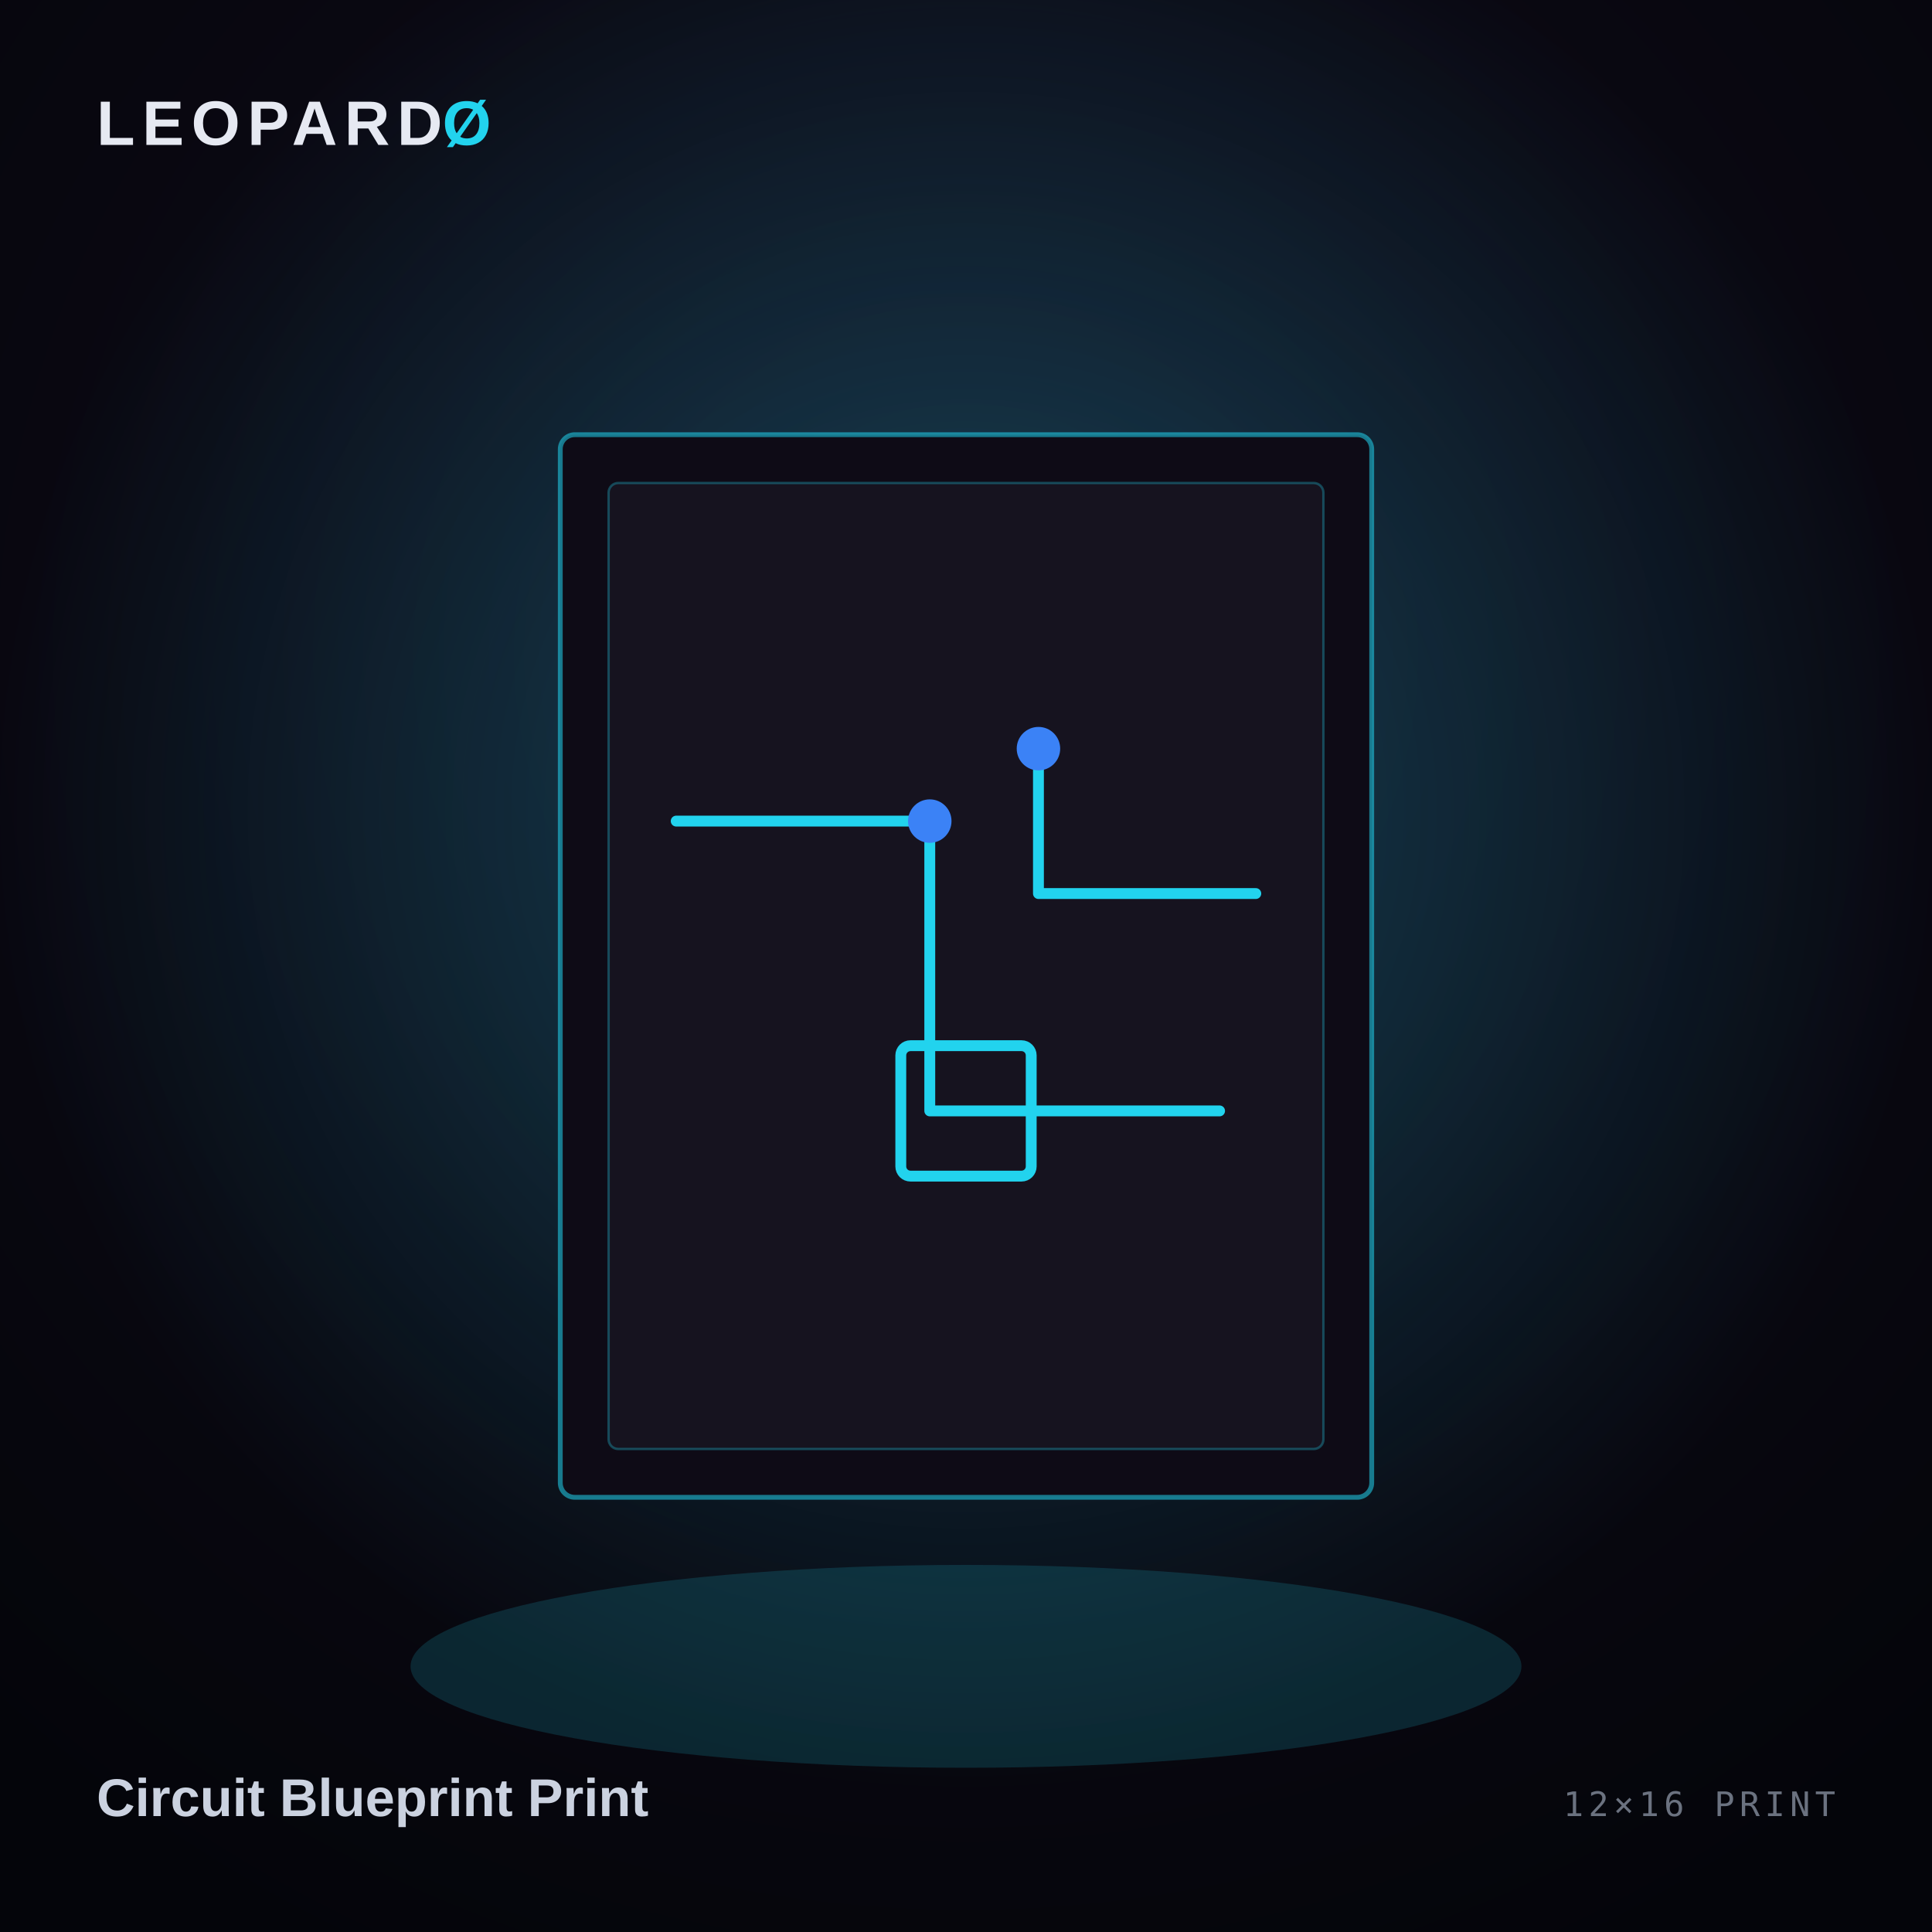
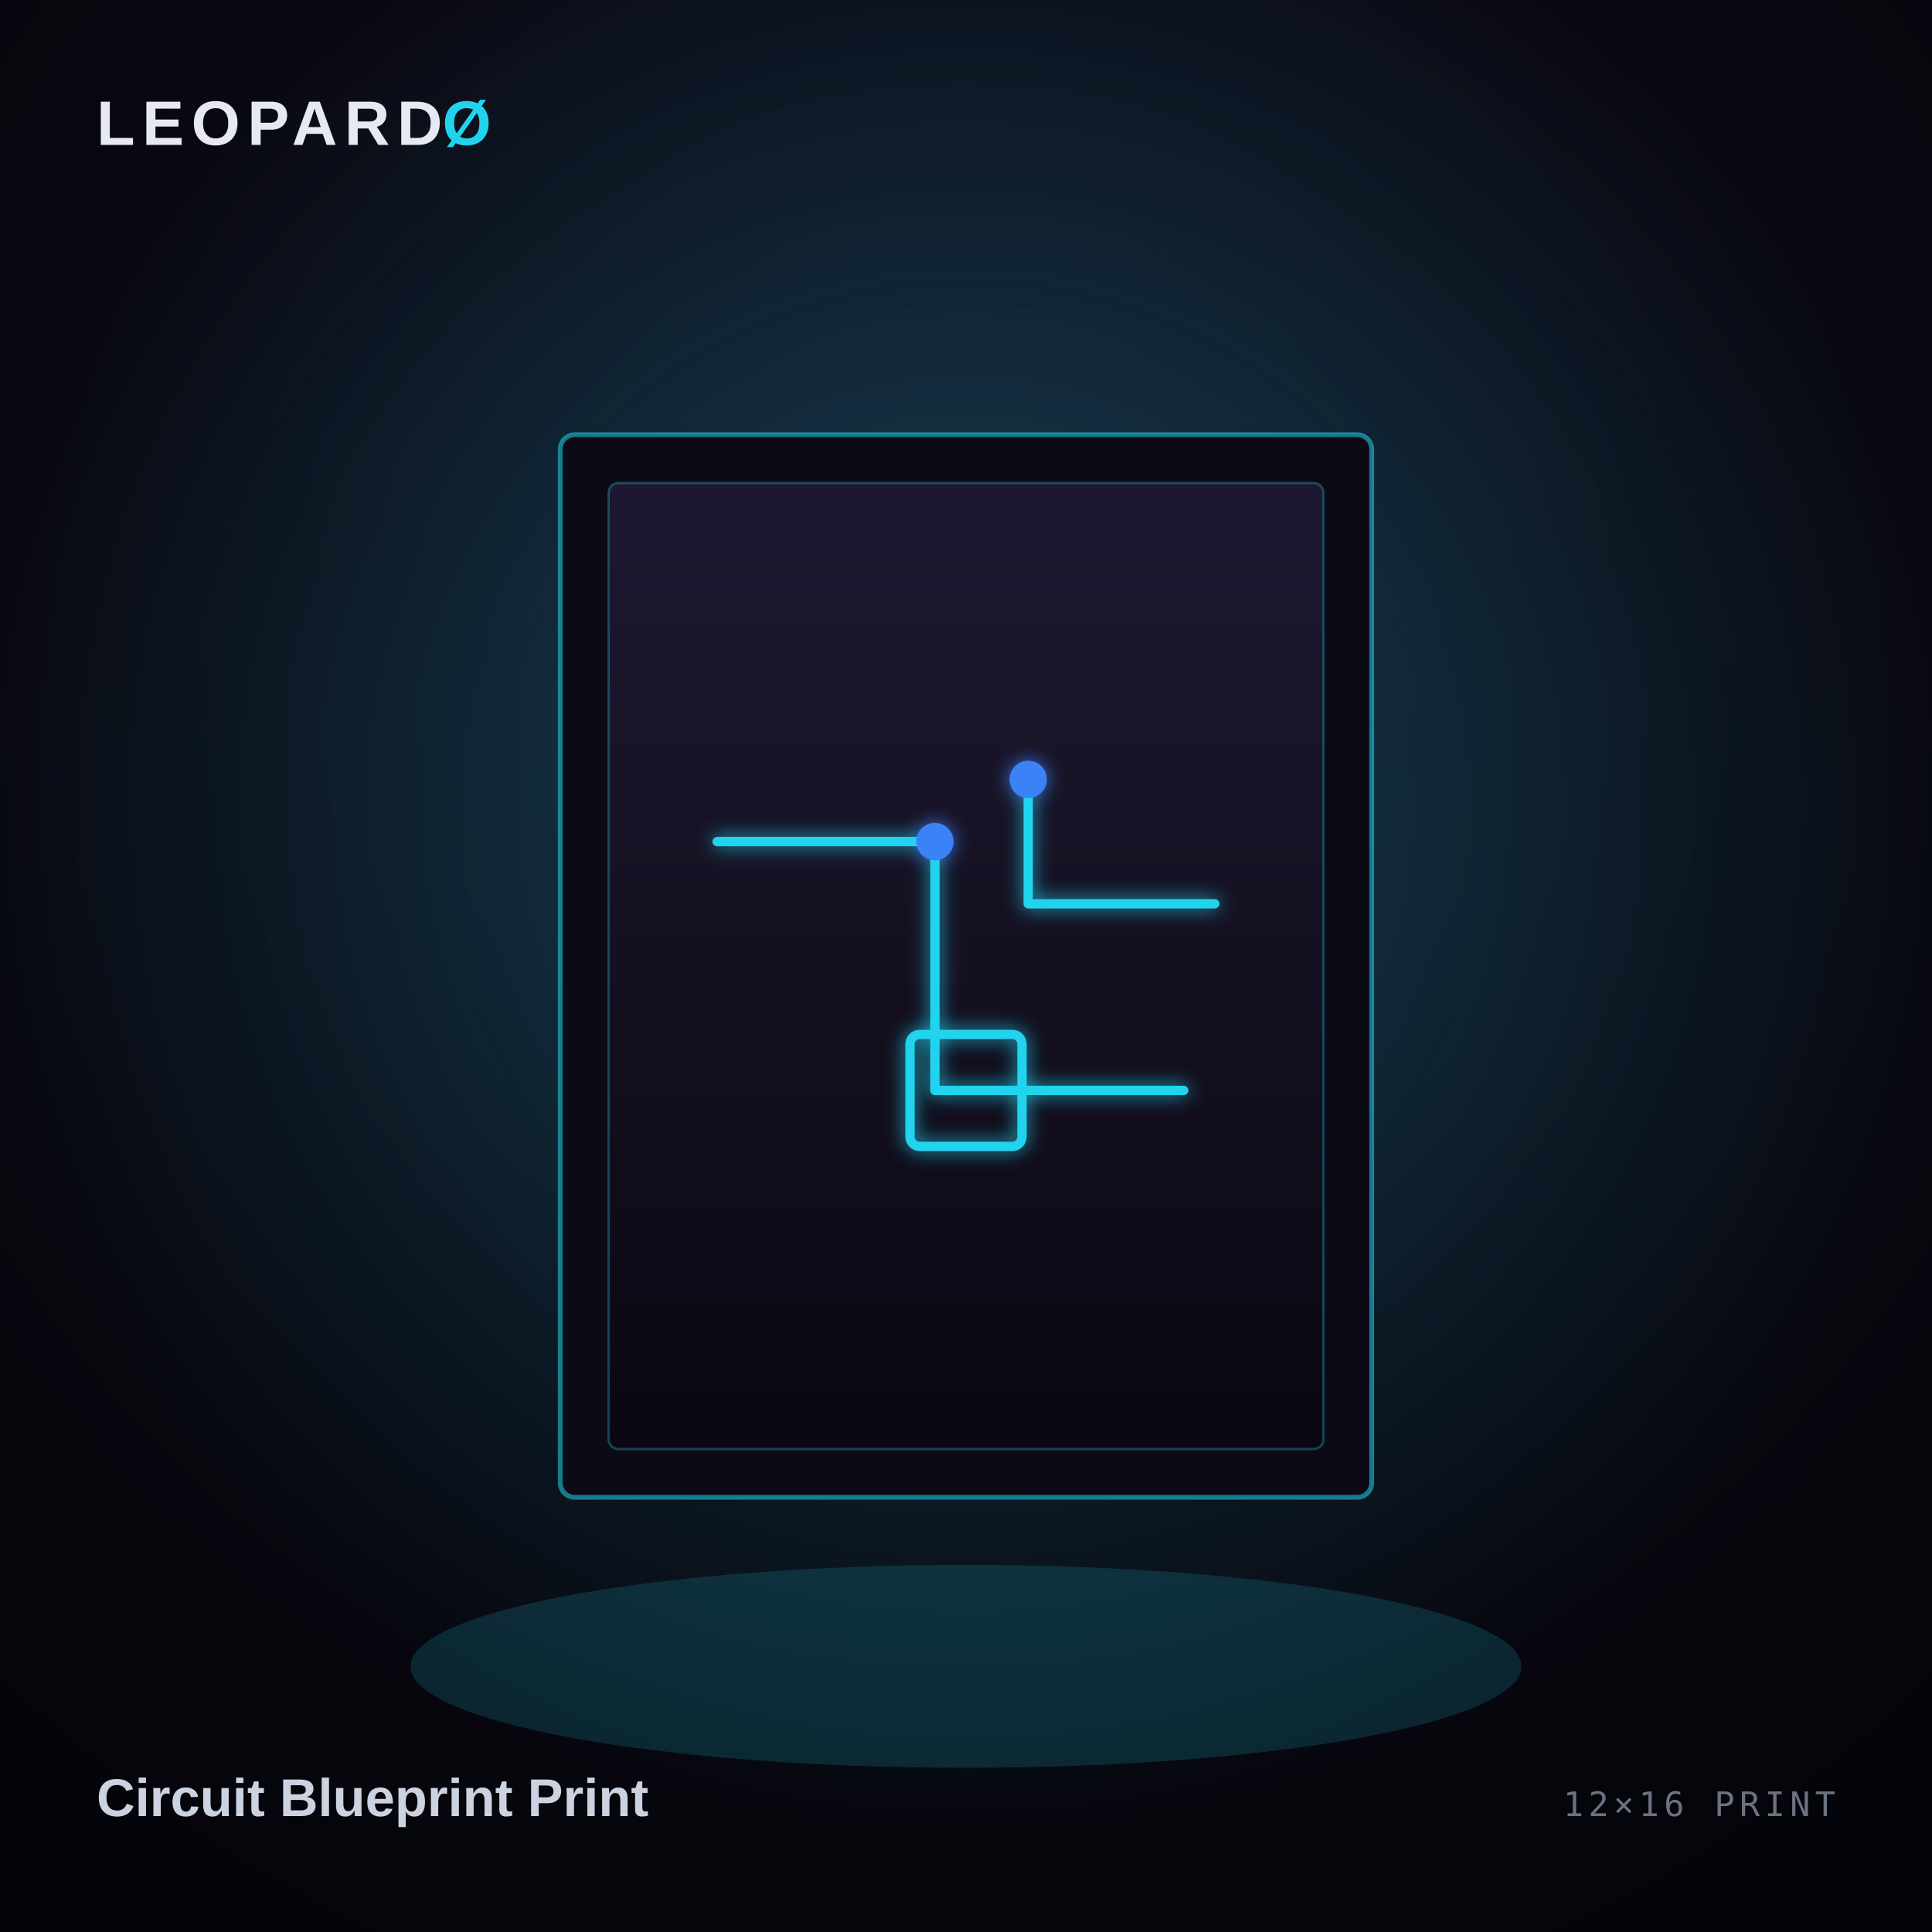
<svg xmlns="http://www.w3.org/2000/svg" viewBox="0 0 800 800" width="800" height="800">
  <defs>
    <radialGradient id="bg" cx="50%" cy="34%" r="75%">
      <stop offset="0%" stop-color="#141022" />
      <stop offset="55%" stop-color="#0a0812" />
      <stop offset="100%" stop-color="#04050a" />
    </radialGradient>
-     <radialGradient id="halo" cx="50%" cy="42%" r="50%">
-       <stop offset="0%" stop-color="#22d3ee" stop-opacity="0.28" />
+     <radialGradient id="halo" cx="50%" cy="42%" r="52%">
+       <stop offset="0%" stop-color="#22d3ee" stop-opacity="0.26" />
      <stop offset="100%" stop-color="#22d3ee" stop-opacity="0" />
    </radialGradient>
-     <filter id="glow" x="-30%" y="-30%" width="160%" height="160%">
-       <feGaussianBlur stdDeviation="6" />
+     <linearGradient id="fab" x1="0" y1="0" x2="0" y2="1">
+       <stop offset="0%" stop-color="#1d1830" />
+       <stop offset="55%" stop-color="#140f1f" />
+       <stop offset="100%" stop-color="#0a0712" />
+     </linearGradient>
+     <filter id="glow" x="-40%" y="-40%" width="180%" height="180%">
+       <feGaussianBlur stdDeviation="4" />
    </filter>
+     <clipPath id="cp">
+       <rect x="260" y="210" width="280" height="380" rx="10" />
+     </clipPath>
  </defs>
  <rect width="800" height="800" fill="url(#bg)" />
  <rect width="800" height="800" fill="url(#halo)" />
  <ellipse cx="400" cy="690" rx="230" ry="42" fill="#22d3ee" opacity="0.16" />
-   <g filter="url(#glow)" opacity="0.7">
-     <path d="M280 340 H385 V460 H505" fill="none" stroke="#22d3ee" stroke-width="4.5" stroke-linecap="round" stroke-linejoin="round" />
-     <path d="M520 370 H430 V310" fill="none" stroke="#22d3ee" stroke-width="4.5" stroke-linecap="round" stroke-linejoin="round" />
-     <circle cx="385" cy="340" r="9" fill="#3b82f6" />
-     <circle cx="430" cy="310" r="9" fill="#3b82f6" />
-     <rect x="373" y="433" width="54" height="54" rx="4" fill="none" stroke="#22d3ee" stroke-width="4.5" stroke-linecap="round" stroke-linejoin="round" />
+   <g>
+     <rect x="232" y="180" width="336" height="440" rx="6" fill="#0c0a14" stroke="#22d3ee" stroke-opacity="0.55" stroke-width="2" />
+     <rect x="252" y="200" width="296" height="400" rx="4" fill="url(#fab)" stroke="#22d3ee" stroke-opacity="0.3" />
  </g>
-   <g>
-     <rect x="232" y="180" width="336" height="440" rx="6" fill="#0e0b16" stroke="#22d3ee" stroke-opacity="0.55" stroke-width="2" />
-     <rect x="252" y="200" width="296" height="400" rx="4" fill="#16131f" stroke="#22d3ee" stroke-opacity="0.3" />
-   </g>
-   <g>
-     <path d="M280 340 H385 V460 H505" fill="none" stroke="#22d3ee" stroke-width="4.5" stroke-linecap="round" stroke-linejoin="round" />
-     <path d="M520 370 H430 V310" fill="none" stroke="#22d3ee" stroke-width="4.5" stroke-linecap="round" stroke-linejoin="round" />
-     <circle cx="385" cy="340" r="9" fill="#3b82f6" />
-     <circle cx="430" cy="310" r="9" fill="#3b82f6" />
-     <rect x="373" y="433" width="54" height="54" rx="4" fill="none" stroke="#22d3ee" stroke-width="4.5" stroke-linecap="round" stroke-linejoin="round" />
+   <g clip-path="url(#cp)">
+     <g filter="url(#glow)" opacity="0.9">
+       <path d="M296.96 348.48 H387.12 V451.52 H490.16" fill="none" stroke="#22d3ee" stroke-width="3.864" stroke-linecap="round" stroke-linejoin="round" />
+       <path d="M503.04 374.24 H425.76 V322.72" fill="none" stroke="#22d3ee" stroke-width="3.864" stroke-linecap="round" stroke-linejoin="round" />
+       <circle cx="387.12" cy="348.48" r="7.728" fill="#3b82f6" />
+       <circle cx="425.76" cy="322.72" r="7.728" fill="#3b82f6" />
+       <rect x="376.816" y="428.336" width="46.368" height="46.368" rx="4" fill="none" stroke="#22d3ee" stroke-width="3.864" stroke-linecap="round" stroke-linejoin="round" />
+     </g>
+     <g>
+       <path d="M296.96 348.48 H387.12 V451.52 H490.16" fill="none" stroke="#22d3ee" stroke-width="3.864" stroke-linecap="round" stroke-linejoin="round" />
+       <path d="M503.04 374.24 H425.76 V322.72" fill="none" stroke="#22d3ee" stroke-width="3.864" stroke-linecap="round" stroke-linejoin="round" />
+       <circle cx="387.12" cy="348.48" r="7.728" fill="#3b82f6" />
+       <circle cx="425.76" cy="322.72" r="7.728" fill="#3b82f6" />
+       <rect x="376.816" y="428.336" width="46.368" height="46.368" rx="4" fill="none" stroke="#22d3ee" stroke-width="3.864" stroke-linecap="round" stroke-linejoin="round" />
+     </g>
  </g>
  <text x="40" y="60" font-family="Arial, sans-serif" font-weight="900" font-size="26" letter-spacing="3" fill="#e6e9f2">LEOPARD<tspan fill="#22d3ee">Ø</tspan>
  </text>
  <text x="40" y="752" font-family="Arial, sans-serif" font-weight="800" font-size="22" fill="#cbd2e0">Circuit Blueprint Print</text>
  <text x="760" y="752" text-anchor="end" font-family="monospace" font-size="14" letter-spacing="2" fill="#6b7280">12×16 PRINT</text>
</svg>
